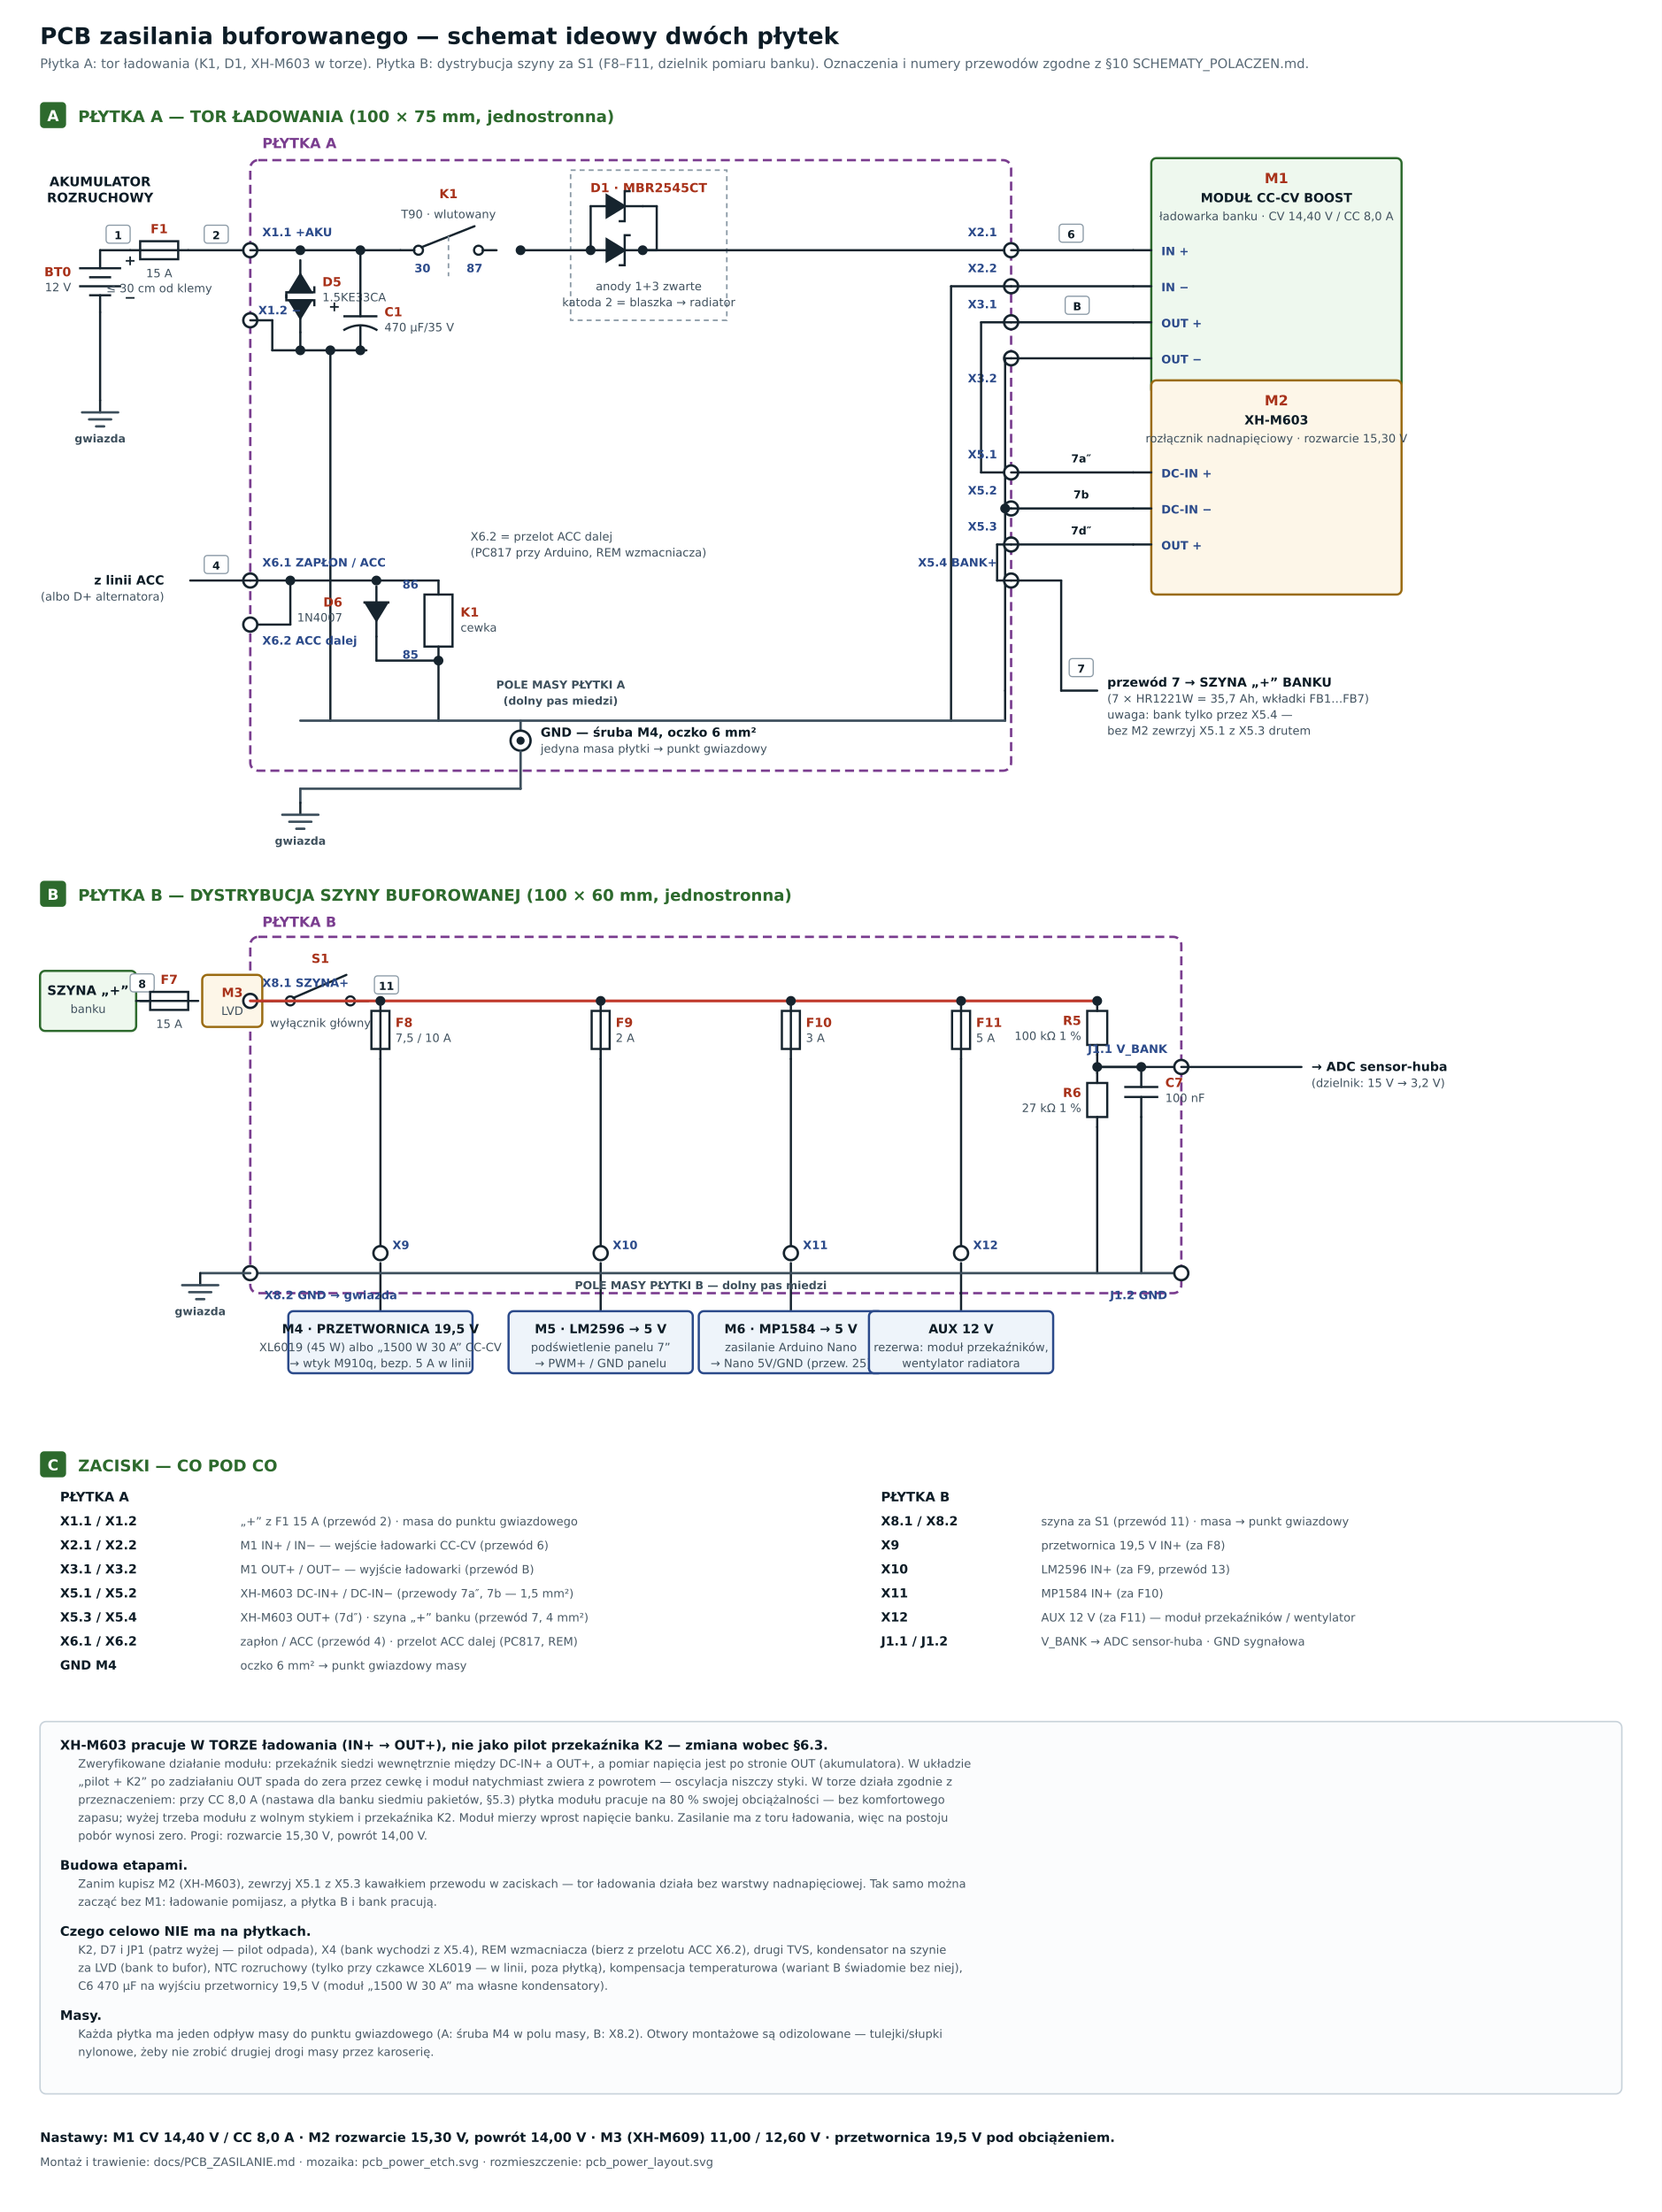
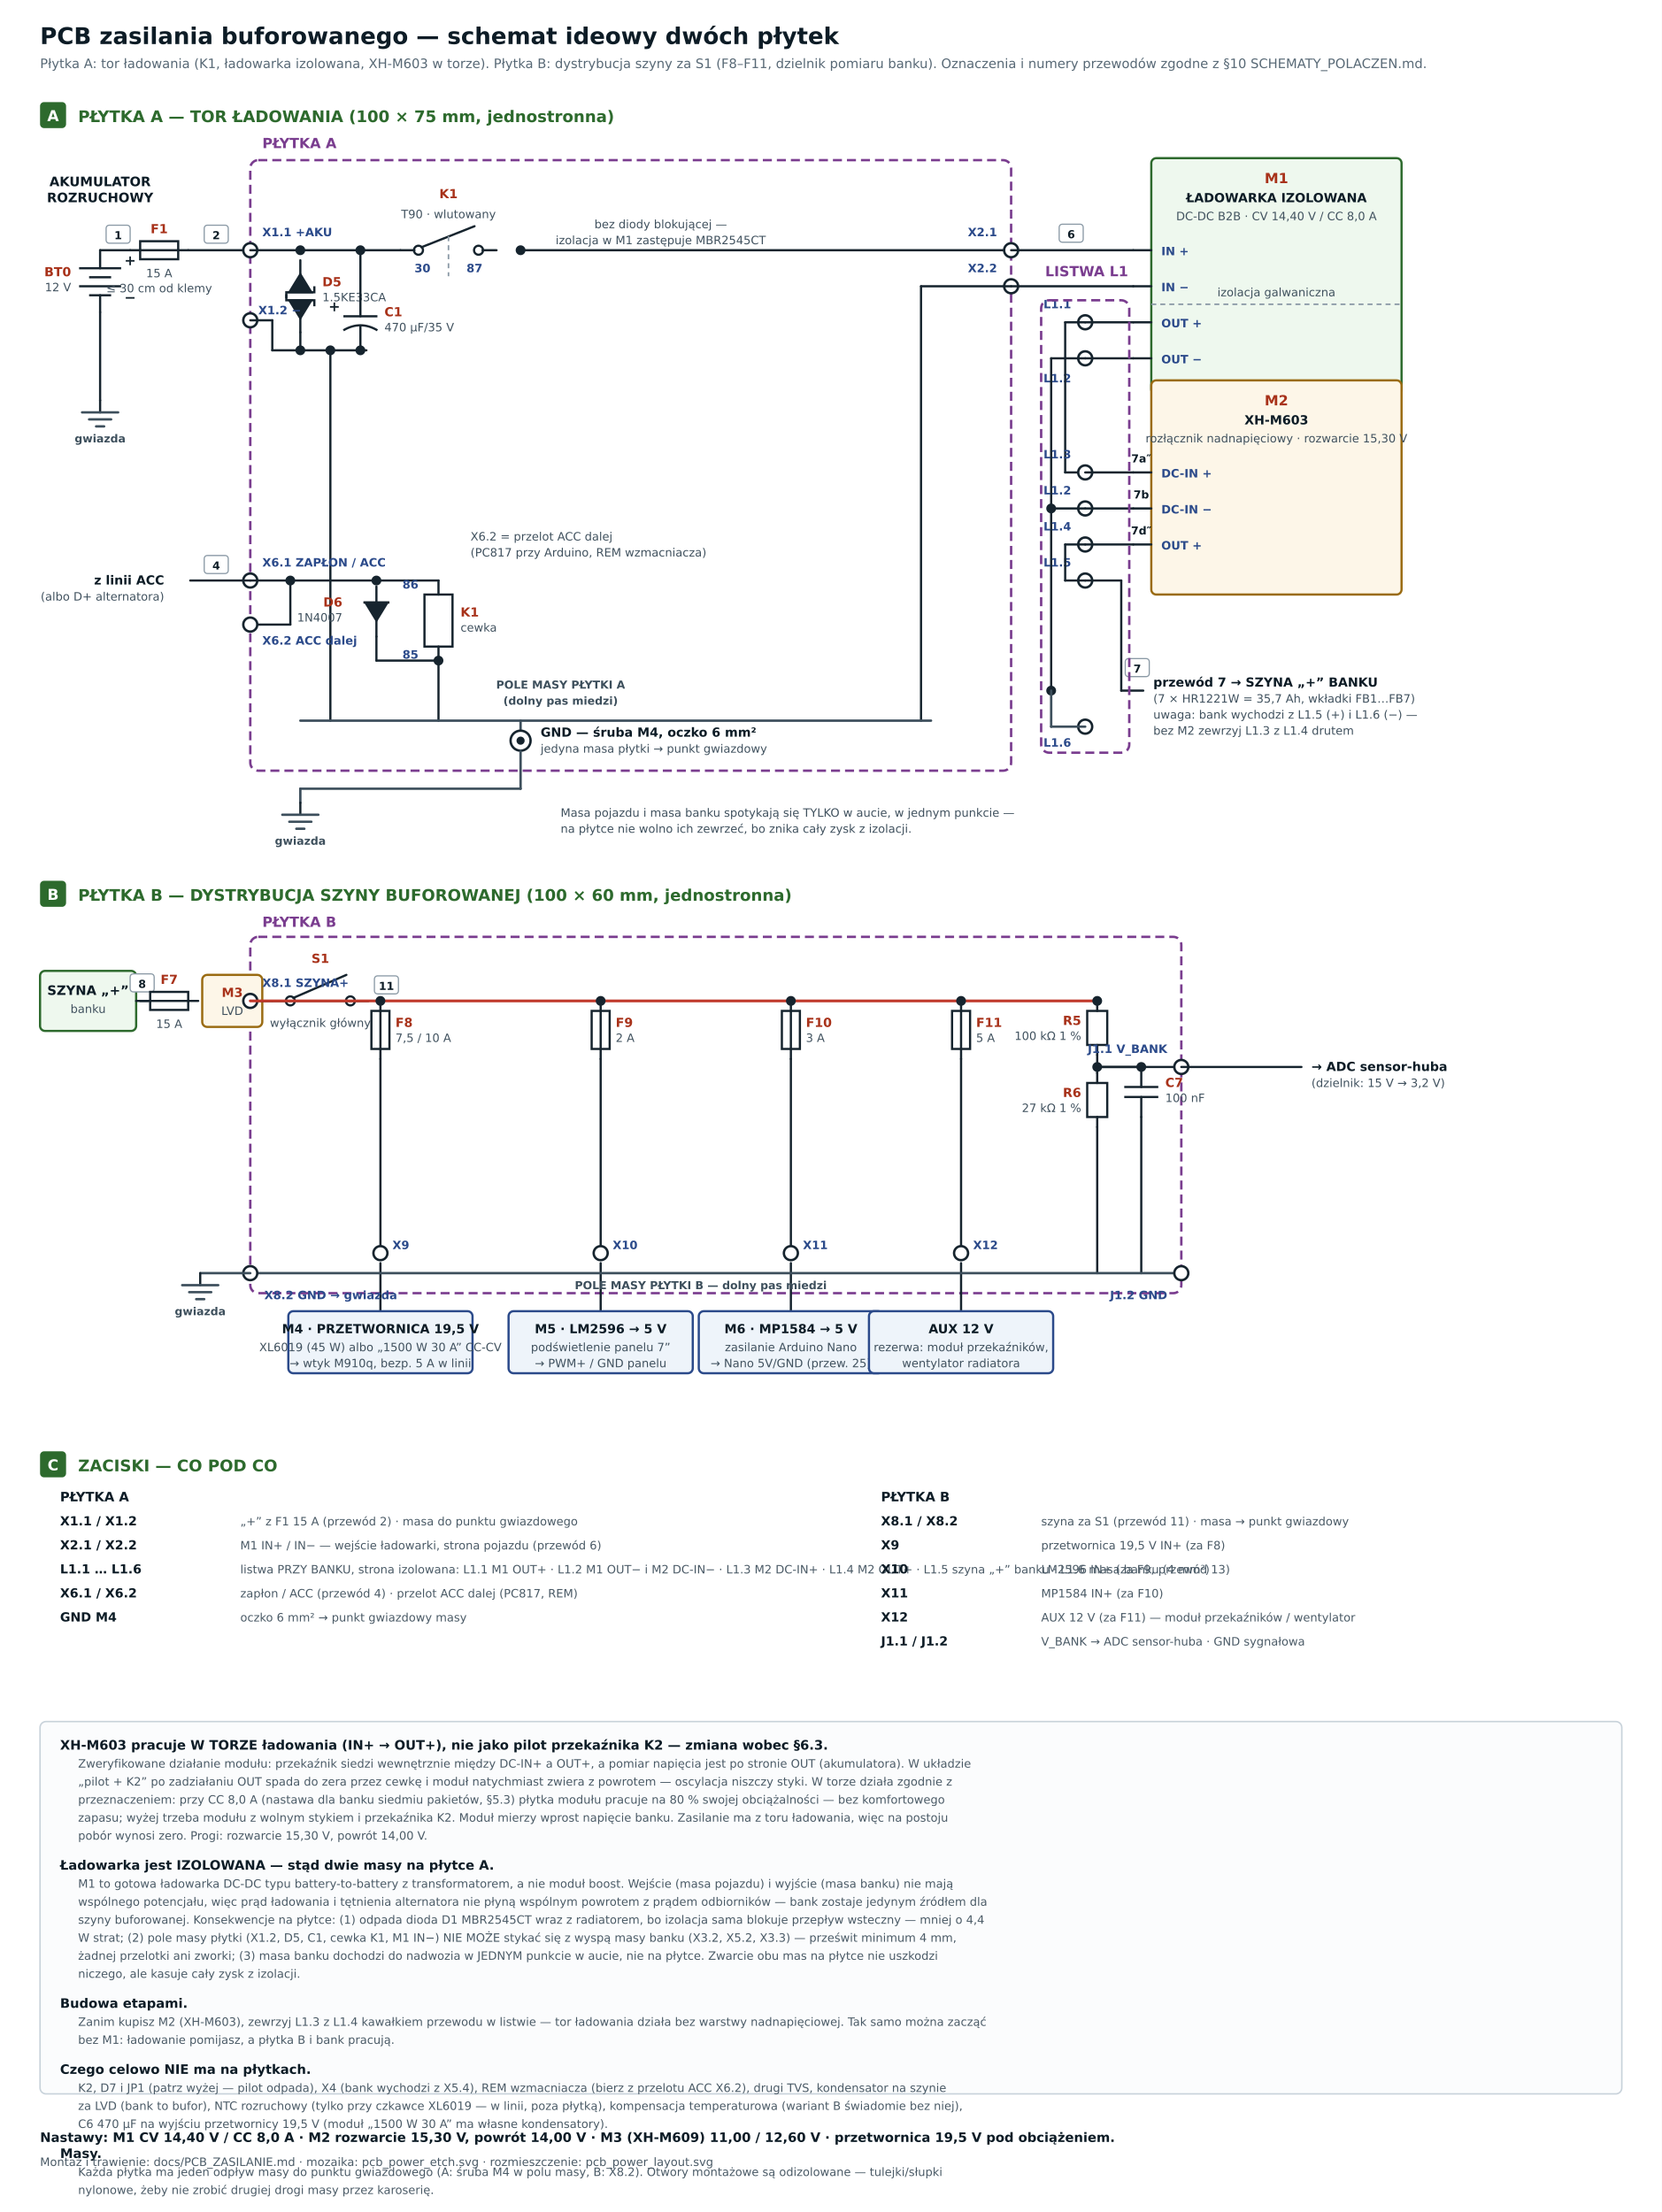
<svg xmlns="http://www.w3.org/2000/svg" width="1660" height="2210" viewBox="0 0 1660 2210" font-family="DejaVu Sans, Verdana, sans-serif">
  <style>
 .bg{fill:#ffffff}
 .w{stroke:#16242e;stroke-width:2.2;fill:none;stroke-linecap:round}
 .wp{stroke:#c0392b;stroke-width:2.8;fill:none;stroke-linecap:round}
 .wg{stroke:#3d4f5c;stroke-width:2.4;fill:none;stroke-linecap:round}
 .wo{stroke:#9a6b12;stroke-width:2.4;fill:none;stroke-linecap:round}
 .wd{stroke:#8b9aa6;stroke-width:1.6;fill:none;stroke-dasharray:5 4}
 .sym{stroke:#16242e;stroke-width:2.2;fill:none}
 .symf{stroke:#16242e;stroke-width:2.2;fill:#16242e}
 .blk{fill:#f5f8fa;stroke:#2b3a45;stroke-width:2.2;rx:5}
 .blkm{fill:#eef4fa;stroke:#2b4a8a;stroke-width:2.2;rx:5}
 .blkr{fill:#fdf6e8;stroke:#9a6b12;stroke-width:2.2;rx:5}
 .blkc{fill:#eef8ee;stroke:#2d6a2d;stroke-width:2.2;rx:5}
 .brd{fill:none;stroke:#7a3d8f;stroke-width:2.4;rx:8;stroke-dasharray:9 5}
 .term{fill:#ffffff;stroke:#16242e;stroke-width:2.4}
 .note{fill:#fbfcfd;stroke:#c8d2da;stroke-width:1.5;rx:6}
 .sectb{fill:#2d6a2d;rx:4}
 .ttl{font-size:23px;font-weight:bold;fill:#0d1c26}
 .sub{font-size:13px;fill:#576875}
 .sec{font-size:16px;font-weight:bold;fill:#2d6a2d}
 .sn{font-size:15px;font-weight:bold;fill:#ffffff;text-anchor:middle}
 .r{font-size:12.5px;font-weight:bold;fill:#a8321a}
 .rc{font-size:12.5px;font-weight:bold;fill:#a8321a;text-anchor:middle}
 .re{font-size:12.5px;font-weight:bold;fill:#a8321a;text-anchor:end}
 .v{font-size:11.5px;fill:#40515e}
 .vc{font-size:11.5px;fill:#40515e;text-anchor:middle}
 .ve{font-size:11.5px;fill:#40515e;text-anchor:end}
 .vb{font-size:14px;font-weight:bold;fill:#16242e;text-anchor:middle}
 .lbl{font-size:11.5px;fill:#33424e}
 .lbb{font-size:13px;font-weight:bold;fill:#0d1c26;text-anchor:middle}
 .pin{font-size:11.5px;font-weight:bold;fill:#2b4a8a}
 .pine{font-size:11.5px;font-weight:bold;fill:#2b4a8a;text-anchor:end}
 .pinc{font-size:11.5px;font-weight:bold;fill:#2b4a8a;text-anchor:middle}
 .mref{font-size:14px;font-weight:bold;fill:#a8321a;text-anchor:middle}
 .mname{font-size:12.5px;font-weight:bold;fill:#0d1c26;text-anchor:middle}
 .te{font-size:12.5px;font-weight:bold;fill:#0d1c26;text-anchor:end}
 .tb{font-size:12.5px;font-weight:bold;fill:#0d1c26}
 .gl{font-size:11px;font-weight:bold;fill:#3d4f5c;text-anchor:middle}
 .nh{font-size:13px;font-weight:bold;fill:#0d1c26}
 .nt{font-size:11.5px;fill:#4a5a66}
 .wn{font-size:11px;font-weight:bold;fill:#0d1c26;text-anchor:middle}
 .wnb{fill:#ffffff;stroke:#8b9aa6;stroke-width:1.2;rx:3}
 .brdl{font-size:14px;font-weight:bold;fill:#7a3d8f}
</style>
  <rect class="bg" x="0" y="0" width="1660" height="2210" />
  <text class="ttl" x="40" y="44">PCB zasilania buforowanego — schemat ideowy dwóch płytek</text>
-   <text class="sub" x="40" y="68">Płytka A: tor ładowania (K1, D1, XH-M603 w torze). Płytka B: dystrybucja szyny za S1 (F8–F11, dzielnik pomiaru banku). Oznaczenia i numery przewodów zgodne z §10 SCHEMATY_POLACZEN.md.</text>
+   <text class="sub" x="40" y="68">Płytka A: tor ładowania (K1, ładowarka izolowana, XH-M603 w torze). Płytka B: dystrybucja szyny za S1 (F8–F11, dzielnik pomiaru banku). Oznaczenia i numery przewodów zgodne z §10 SCHEMATY_POLACZEN.md.</text>
  <rect class="sectb" x="40" y="102" width="26" height="26" />
  <text class="sn" x="53" y="121">A</text>
  <text class="sec" x="78" y="122">PŁYTKA A — TOR ŁADOWANIA (100 × 75 mm, jednostronna)</text>
  <rect class="brd" x="250" y="160" width="760" height="610" />
  <text class="brdl" x="262" y="148">PŁYTKA A</text>
  <text class="lbb" x="100" y="186">AKUMULATOR</text>
  <text class="lbb" x="100" y="202">ROZRUCHOWY</text>
  <line class="w" x1="100" y1="250" x2="100" y2="268" />
  <line class="sym" x1="79" y1="268" x2="121" y2="268" />
  <line class="sym" x1="89" y1="277" x2="111" y2="277" />
  <line class="sym" x1="79" y1="286" x2="121" y2="286" />
  <line class="sym" x1="89" y1="295" x2="111" y2="295" />
  <line class="w" x1="100" y1="295" x2="100" y2="312" />
  <text class="vb" x="130" y="265">+</text>
  <text class="vb" x="130" y="302">−</text>
  <text class="re" x="71" y="276">BT0</text>
  <text class="ve" x="71" y="291">12 V</text>
  <line class="w" x1="100" y1="312" x2="100" y2="400" />
  <line class="w" x1="100" y1="400" x2="100" y2="412" />
  <line class="wg" x1="82" y1="412" x2="118" y2="412" />
  <line class="wg" x1="89" y1="419" x2="111" y2="419" />
  <line class="wg" x1="96" y1="426" x2="104" y2="426" />
  <text class="gl" x="100" y="442">gwiazda</text>
  <line class="w" x1="100" y1="250" x2="130" y2="250" />
  <rect class="wnb" x="106" y="225" width="24" height="18" />
  <text class="wn" x="118" y="239">1</text>
  <line class="w" x1="130" y1="250" x2="140" y2="250" />
  <rect class="sym" x="140" y="241" width="38" height="18" fill="#fff" />
  <line class="w" x1="140" y1="250" x2="178" y2="250" />
  <line class="w" x1="178" y1="250" x2="188" y2="250" />
  <text class="rc" x="159" y="233">F1</text>
  <text class="vc" x="159" y="277">15 A</text>
  <text class="vc" x="159" y="292">≤ 30 cm od klemy</text>
  <line class="w" x1="188" y1="250" x2="250" y2="250" />
  <rect class="wnb" x="204" y="225" width="24" height="18" />
  <text class="wn" x="216" y="239">2</text>
  <circle class="term" cx="250" cy="250" r="7" />
  <text class="te" x="234" y="255" />
  <text class="pin" x="262" y="236">X1.1 +AKU</text>
  <line class="w" x1="250" y1="250" x2="400" y2="250" />
  <circle class="symf" cx="300" cy="250" r="3.8" />
  <circle class="symf" cx="360" cy="250" r="3.8" />
  <line class="w" x1="300" y1="260" x2="300" y2="274" />
  <polygon class="symf" points="289,292 311,292 300,274" />
  <path class="sym" d="M 286 298 L 286 292 L 314 292 L 314 286" />
  <polygon class="symf" points="289,300 311,300 300,318" />
  <path class="sym" d="M 286 294 L 286 300 L 314 300 L 314 306" />
  <line class="w" x1="300" y1="318" x2="300" y2="332" />
  <text class="r" x="322" y="286">D5</text>
  <text class="v" x="322" y="301">1.5KE33CA</text>
  <line class="w" x1="300" y1="332" x2="300" y2="350" />
  <line class="w" x1="360" y1="296" x2="360" y2="316" />
  <line class="sym" x1="343" y1="316" x2="377" y2="316" />
  <path class="sym" d="M 343 330 Q 360 320 377 330" />
  <text class="vb" x="334" y="311">+</text>
  <line class="w" x1="360" y1="326" x2="360" y2="346" />
  <text class="r" x="384" y="316">C1</text>
  <text class="v" x="384" y="331">470 µF/35 V</text>
  <line class="w" x1="360" y1="250" x2="360" y2="296" />
  <line class="w" x1="360" y1="346" x2="360" y2="350" />
  <circle class="term" cx="250" cy="320" r="7" />
  <text class="te" x="234" y="325" />
  <text class="pin" x="258" y="314">X1.2 −</text>
  <line class="w" x1="250" y1="320" x2="272" y2="320" />
  <line class="w" x1="272" y1="320" x2="272" y2="350" />
  <line class="w" x1="272" y1="350" x2="366" y2="350" />
  <circle class="symf" cx="300" cy="350" r="3.8" />
  <circle class="symf" cx="360" cy="350" r="3.8" />
  <circle class="symf" cx="330" cy="350" r="3.8" />
  <line class="w" x1="330" y1="350" x2="330" y2="720" />
  <line class="w" x1="400" y1="250" x2="414" y2="250" />
  <circle class="sym" cx="418" cy="250" r="4.5" fill="#fff" />
  <line class="w" x1="421" y1="247" x2="474" y2="226" />
  <circle class="sym" cx="478" cy="250" r="4.5" fill="#fff" />
  <line class="w" x1="482" y1="250" x2="496" y2="250" />
  <line class="wd" x1="448" y1="236" x2="448" y2="276" />
  <text class="rc" x="448" y="198">K1</text>
  <text class="pin" x="414" y="272">30</text>
  <text class="pine" x="482" y="272">87</text>
  <text class="vc" x="448" y="218">T90 · wlutowany</text>
  <circle class="symf" cx="520" cy="250" r="3.8" />
-   <rect class="wd" x="570" y="170" width="156" height="150" fill="none" />
-   <text class="rc" x="648" y="192">D1 · MBR2545CT</text>
-   <line class="w" x1="520" y1="250" x2="590" y2="250" />
-   <line class="w" x1="590" y1="206" x2="590" y2="250" />
-   <circle class="symf" cx="590" cy="250" r="3.8" />
-   <line class="w" x1="590" y1="206" x2="606" y2="206" />
-   <polygon class="symf" points="606,195 606,217 624,206" />
-   <path class="sym" d="M 630 191 L 624 191 L 624 221 L 618 221" />
-   <line class="w" x1="624" y1="206" x2="642" y2="206" />
-   <line class="w" x1="590" y1="250" x2="606" y2="250" />
-   <polygon class="symf" points="606,239 606,261 624,250" />
-   <path class="sym" d="M 630 235 L 624 235 L 624 265 L 618 265" />
-   <line class="w" x1="624" y1="250" x2="642" y2="250" />
-   <line class="w" x1="642" y1="206" x2="656" y2="206" />
-   <line class="w" x1="656" y1="206" x2="656" y2="250" />
-   <line class="w" x1="656" y1="250" x2="642" y2="250" />
-   <circle class="symf" cx="642" cy="250" r="3.8" />
-   <text class="vc" x="648" y="290">anody 1+3 zwarte</text>
-   <text class="vc" x="648" y="306">katoda 2 = blaszka → radiator</text>
-   <line class="w" x1="642" y1="250" x2="1010" y2="250" />
+   <line class="w" x1="520" y1="250" x2="1010" y2="250" />
+   <text class="vc" x="660" y="228">bez diody blokującej —</text>
+   <text class="vc" x="660" y="244">izolacja w M1 zastępuje MBR2545CT</text>
  <circle class="term" cx="1010" cy="250" r="7" />
  <text class="te" x="994" y="255" />
  <text class="pine" x="996" y="236">X2.1</text>
  <rect class="wnb" x="1058" y="224" width="24" height="18" />
  <text class="wn" x="1070" y="238">6</text>
  <rect class="blkc" x="1150" y="158" width="250" height="236" />
  <text class="mref" x="1275.0" y="183">M1</text>
-   <text class="mname" x="1275.0" y="202">MODUŁ CC-CV BOOST</text>
-   <text class="vc" x="1275.0" y="220">ładowarka banku · CV 14,40 V / CC 8,0 A</text>
+   <text class="mname" x="1275.0" y="202">ŁADOWARKA IZOLOWANA</text>
+   <text class="vc" x="1275.0" y="220">DC-DC B2B · CV 14,40 V / CC 8,0 A</text>
  <line class="w" x1="1132" y1="250" x2="1150" y2="250" />
  <text class="pin" x="1160" y="255">IN +</text>
  <line class="w" x1="1132" y1="286" x2="1150" y2="286" />
  <text class="pin" x="1160" y="291">IN −</text>
  <line class="w" x1="1132" y1="322" x2="1150" y2="322" />
  <text class="pin" x="1160" y="327">OUT +</text>
  <line class="w" x1="1132" y1="358" x2="1150" y2="358" />
  <text class="pin" x="1160" y="363">OUT −</text>
+   <line class="wd" x1="1150" y1="304.0" x2="1400" y2="304.0" />
+   <text class="vc" x="1275" y="296.0">izolacja galwaniczna</text>
  <line class="w" x1="1010" y1="250" x2="1132" y2="250" />
  <circle class="term" cx="1010" cy="286" r="7" />
  <text class="te" x="994" y="291" />
  <text class="pine" x="996" y="272">X2.2</text>
  <line class="w" x1="1132" y1="286" x2="1010" y2="286" />
-   <line class="w" x1="1010" y1="286" x2="950" y2="286" />
-   <line class="w" x1="950" y1="286" x2="950" y2="720" />
-   <circle class="term" cx="1010" cy="322" r="7" />
-   <text class="te" x="994" y="327" />
-   <text class="pine" x="996" y="308">X3.1</text>
-   <line class="w" x1="1132" y1="322" x2="1010" y2="322" />
-   <rect class="wnb" x="1064" y="296" width="24" height="18" />
-   <text class="wn" x="1076" y="310">B</text>
-   <circle class="term" cx="1010" cy="358" r="7" />
-   <text class="te" x="994" y="363" />
-   <text class="pine" x="996" y="382">X3.2</text>
-   <line class="w" x1="1132" y1="358" x2="1010" y2="358" />
-   <line class="w" x1="1010" y1="358" x2="1004" y2="358" />
-   <line class="w" x1="1004" y1="358" x2="1004" y2="690" />
-   <line class="w" x1="1004" y1="690" x2="1004" y2="720" />
-   <line class="w" x1="1010" y1="322" x2="980" y2="322" />
-   <line class="w" x1="980" y1="322" x2="980" y2="472" />
-   <line class="w" x1="980" y1="472" x2="1010" y2="472" />
+   <line class="w" x1="1010" y1="286" x2="920" y2="286" />
+   <line class="w" x1="920" y1="286" x2="920" y2="720" />
+   <circle class="term" cx="1084" cy="322" r="7" />
+   <text class="te" x="1068" y="327" />
+   <text class="pine" x="1070" y="308">L1.1</text>
+   <line class="w" x1="1132" y1="322" x2="1084" y2="322" />
+   <circle class="term" cx="1084" cy="358" r="7" />
+   <text class="te" x="1068" y="363" />
+   <text class="pine" x="1070" y="382">L1.2</text>
+   <line class="w" x1="1132" y1="358" x2="1084" y2="358" />
+   <line class="w" x1="1084" y1="358" x2="1050" y2="358" />
+   <line class="w" x1="1050" y1="358" x2="1050" y2="690" />
+   <line class="w" x1="1084" y1="322" x2="1064" y2="322" />
+   <line class="w" x1="1064" y1="322" x2="1064" y2="472" />
+   <line class="w" x1="1064" y1="472" x2="1084" y2="472" />
  <circle class="term" cx="250" cy="580" r="7" />
  <text class="te" x="234" y="585" />
  <text class="pin" x="262" y="566">X6.1 ZAPŁON / ACC</text>
  <rect class="wnb" x="204" y="555" width="24" height="18" />
  <text class="wn" x="216" y="569">4</text>
  <line class="w" x1="190" y1="580" x2="250" y2="580" />
  <text class="te" x="164" y="584">z linii ACC</text>
  <text class="ve" x="164" y="600">(albo D+ alternatora)</text>
  <line class="w" x1="250" y1="580" x2="438" y2="580" />
  <circle class="symf" cx="376" cy="580" r="3.8" />
  <line class="w" x1="376" y1="586" x2="376" y2="602" />
  <polygon class="symf" points="365,602 387,602 376,620" />
  <line class="sym" x1="363" y1="602" x2="389" y2="602" />
  <line class="w" x1="376" y1="602" x2="376" y2="636" />
  <text class="re" x="342" y="606">D6</text>
  <text class="ve" x="342" y="621">1N4007</text>
  <line class="w" x1="438" y1="580" x2="438" y2="594" />
  <rect class="sym" x="424" y="594" width="28" height="52" fill="#fff" />
  <line class="w" x1="438" y1="646" x2="438" y2="660" />
  <text class="r" x="460" y="616">K1</text>
  <text class="v" x="460" y="631">cewka</text>
  <text class="pine" x="418" y="588">86</text>
  <text class="pine" x="418" y="658">85</text>
  <line class="w" x1="376" y1="636" x2="376" y2="660" />
  <line class="w" x1="376" y1="660" x2="438" y2="660" />
  <circle class="symf" cx="438" cy="660" r="3.8" />
  <line class="w" x1="438" y1="660" x2="438" y2="720" />
  <circle class="symf" cx="290" cy="580" r="3.8" />
  <line class="w" x1="290" y1="580" x2="290" y2="624" />
  <line class="w" x1="290" y1="624" x2="250" y2="624" />
  <circle class="term" cx="250" cy="624" r="7" />
  <text class="te" x="234" y="629" />
  <text class="pin" x="262" y="644">X6.2 ACC dalej</text>
  <text class="v" x="470" y="540">X6.2 = przelot ACC dalej</text>
  <text class="v" x="470" y="556">(PC817 przy Arduino, REM wzmacniacza)</text>
  <rect class="blkr" x="1150" y="380" width="250" height="214" />
  <text class="mref" x="1275.0" y="405">M2</text>
  <text class="mname" x="1275.0" y="424">XH-M603</text>
  <text class="vc" x="1275.0" y="442">rozłącznik nadnapięciowy · rozwarcie 15,30 V</text>
  <line class="w" x1="1132" y1="472" x2="1150" y2="472" />
  <text class="pin" x="1160" y="477">DC-IN +</text>
  <line class="w" x1="1132" y1="508" x2="1150" y2="508" />
  <text class="pin" x="1160" y="513">DC-IN −</text>
  <line class="w" x1="1132" y1="544" x2="1150" y2="544" />
  <text class="pin" x="1160" y="549">OUT +</text>
-   <circle class="term" cx="1010" cy="472" r="7" />
-   <text class="te" x="994" y="477" />
-   <text class="pine" x="996" y="458">X5.1</text>
-   <line class="w" x1="1010" y1="472" x2="1132" y2="472" />
-   <text class="wn" x="1080" y="462">7a″</text>
-   <circle class="term" cx="1010" cy="508" r="7" />
-   <text class="te" x="994" y="513" />
-   <text class="pine" x="996" y="494">X5.2</text>
-   <line class="w" x1="1010" y1="508" x2="1132" y2="508" />
-   <text class="wn" x="1080" y="498">7b</text>
-   <line class="w" x1="1010" y1="508" x2="1004" y2="508" />
-   <circle class="symf" cx="1004" cy="508" r="3.8" />
-   <circle class="term" cx="1010" cy="544" r="7" />
-   <text class="te" x="994" y="549" />
-   <text class="pine" x="996" y="530">X5.3</text>
-   <line class="w" x1="1132" y1="544" x2="1010" y2="544" />
-   <text class="wn" x="1080" y="534">7d″</text>
-   <circle class="term" cx="1010" cy="580" r="7" />
-   <text class="te" x="994" y="585" />
-   <text class="pine" x="996" y="566">X5.4 BANK+</text>
-   <line class="w" x1="1010" y1="544" x2="996" y2="544" />
-   <line class="w" x1="996" y1="544" x2="996" y2="580" />
-   <line class="w" x1="996" y1="580" x2="1010" y2="580" />
-   <line class="w" x1="1010" y1="580" x2="1060" y2="580" />
-   <line class="w" x1="1060" y1="580" x2="1060" y2="690" />
-   <line class="w" x1="1060" y1="690" x2="1096" y2="690" />
-   <rect class="wnb" x="1068" y="658" width="24" height="18" />
-   <text class="wn" x="1080" y="672">7</text>
-   <text class="tb" x="1106" y="686">przewód 7 → SZYNA „+” BANKU</text>
-   <text class="v" x="1106" y="702">(7 × HR1221W = 35,7 Ah, wkładki FB1…FB7)</text>
-   <text class="v" x="1106" y="718">uwaga: bank tylko przez X5.4 —</text>
-   <text class="v" x="1106" y="734">bez M2 zewrzyj X5.1 z X5.3 drutem</text>
-   <line class="wg" x1="300" y1="720" x2="1004" y2="720" />
+   <circle class="term" cx="1084" cy="472" r="7" />
+   <text class="te" x="1068" y="477" />
+   <text class="pine" x="1070" y="458">L1.3</text>
+   <line class="w" x1="1084" y1="472" x2="1132" y2="472" />
+   <text class="wn" x="1140" y="462">7a″</text>
+   <circle class="term" cx="1084" cy="508" r="7" />
+   <text class="te" x="1068" y="513" />
+   <text class="pine" x="1070" y="494">L1.2</text>
+   <line class="w" x1="1084" y1="508" x2="1132" y2="508" />
+   <text class="wn" x="1140" y="498">7b</text>
+   <line class="w" x1="1050" y1="508" x2="1084" y2="508" />
+   <circle class="symf" cx="1050" cy="508" r="3.8" />
+   <circle class="term" cx="1084" cy="544" r="7" />
+   <text class="te" x="1068" y="549" />
+   <text class="pine" x="1070" y="530">L1.4</text>
+   <line class="w" x1="1132" y1="544" x2="1084" y2="544" />
+   <text class="wn" x="1140" y="534">7d″</text>
+   <circle class="term" cx="1084" cy="580" r="7" />
+   <text class="te" x="1068" y="585" />
+   <text class="pine" x="1070" y="566">L1.5</text>
+   <line class="w" x1="1084" y1="544" x2="1064" y2="544" />
+   <line class="w" x1="1064" y1="544" x2="1064" y2="580" />
+   <line class="w" x1="1064" y1="580" x2="1084" y2="580" />
+   <line class="w" x1="1084" y1="580" x2="1120" y2="580" />
+   <line class="w" x1="1120" y1="580" x2="1120" y2="690" />
+   <line class="w" x1="1120" y1="690" x2="1142" y2="690" />
+   <rect class="wnb" x="1124" y="658" width="24" height="18" />
+   <text class="wn" x="1136" y="672">7</text>
+   <text class="tb" x="1152" y="686">przewód 7 → SZYNA „+” BANKU</text>
+   <text class="v" x="1152" y="702">(7 × HR1221W = 35,7 Ah, wkładki FB1…FB7)</text>
+   <text class="v" x="1152" y="718">uwaga: bank wychodzi z L1.5 (+) i L1.6 (−) —</text>
+   <text class="v" x="1152" y="734">bez M2 zewrzyj L1.3 z L1.4 drutem</text>
+   <line class="wg" x1="300" y1="720" x2="930" y2="720" />
  <text class="gl" x="560" y="688">POLE MASY PŁYTKI A</text>
  <text class="gl" x="560" y="704">(dolny pas miedzi)</text>
  <line class="wg" x1="520" y1="720" x2="520" y2="730" />
  <circle class="term" cx="520" cy="740" r="10" />
  <circle class="symf" cx="520" cy="740" r="3" />
  <text class="tb" x="540" y="736">GND — śruba M4, oczko 6 mm²</text>
  <text class="v" x="540" y="752">jedyna masa płytki → punkt gwiazdowy</text>
  <line class="wg" x1="520" y1="750" x2="520" y2="788" />
  <line class="wg" x1="520" y1="788" x2="300" y2="788" />
  <line class="wg" x1="300" y1="788" x2="300" y2="802" />
  <line class="w" x1="300" y1="802" x2="300" y2="814" />
  <line class="wg" x1="282" y1="814" x2="318" y2="814" />
  <line class="wg" x1="289" y1="821" x2="311" y2="821" />
  <line class="wg" x1="296" y1="828" x2="304" y2="828" />
  <text class="gl" x="300" y="844">gwiazda</text>
+   <circle class="symf" cx="1050" cy="690" r="3.8" />
+   <circle class="term" cx="1084" cy="726" r="7" />
+   <text class="te" x="1068" y="731" />
+   <text class="pine" x="1070" y="746">L1.6</text>
+   <line class="wg" x1="1050" y1="690" x2="1050" y2="726" />
+   <line class="wg" x1="1050" y1="726" x2="1084" y2="726" />
+   <rect class="brd" x="1040" y="300" width="88" height="452" fill="none" />
+   <text class="brdl" x="1044" y="276">LISTWA L1</text>
+   <text class="v" x="560" y="816">Masa pojazdu i masa banku spotykają się TYLKO w aucie, w jednym punkcie —</text>
+   <text class="v" x="560" y="832">na płytce nie wolno ich zewrzeć, bo znika cały zysk z izolacji.</text>
  <rect class="sectb" x="40" y="880" width="26" height="26" />
  <text class="sn" x="53" y="899">B</text>
  <text class="sec" x="78" y="900">PŁYTKA B — DYSTRYBUCJA SZYNY BUFOROWANEJ (100 × 60 mm, jednostronna)</text>
  <rect class="brd" x="250" y="936" width="930" height="356" />
  <text class="brdl" x="262" y="926">PŁYTKA B</text>
  <rect class="blkc" x="40" y="970" width="96" height="60" />
  <text class="lbb" x="88" y="994">SZYNA „+”</text>
  <text class="vc" x="88" y="1012">banku</text>
  <line class="w" x1="136" y1="1000" x2="148" y2="1000" />
  <rect class="wnb" x="130" y="973" width="24" height="18" />
  <text class="wn" x="142" y="987">8</text>
  <line class="w" x1="140" y1="1000" x2="150" y2="1000" />
  <rect class="sym" x="150" y="991" width="38" height="18" fill="#fff" />
  <line class="w" x1="150" y1="1000" x2="188" y2="1000" />
  <line class="w" x1="188" y1="1000" x2="198" y2="1000" />
  <text class="rc" x="169" y="983">F7</text>
  <text class="vc" x="169" y="1027">15 A</text>
  <rect class="blkr" x="202" y="974" width="60" height="52" />
  <text class="rc" x="232" y="996">M3</text>
  <text class="vc" x="232" y="1014">LVD</text>
  <line class="w" x1="262" y1="1000" x2="272" y2="1000" />
  <line class="w" x1="272" y1="1000" x2="286" y2="1000" />
  <circle class="sym" cx="290" cy="1000" r="4.5" fill="#fff" />
  <line class="w" x1="293" y1="997" x2="346" y2="974" />
  <circle class="sym" cx="350" cy="1000" r="4.5" fill="#fff" />
  <line class="w" x1="354" y1="1000" x2="368" y2="1000" />
  <text class="rc" x="320" y="962">S1</text>
  <text class="vc" x="320" y="1026">wyłącznik główny</text>
  <line class="w" x1="368" y1="1000" x2="250" y2="1000" />
  <rect class="wnb" x="374" y="975" width="24" height="18" />
  <text class="wn" x="386" y="989">11</text>
  <circle class="term" cx="250" cy="1000" r="7" />
  <text class="te" x="234" y="1005" />
  <text class="pin" x="262" y="986">X8.1 SZYNA+</text>
  <line class="wp" x1="250" y1="1000" x2="1096" y2="1000" />
  <circle class="symf" cx="380" cy="1000" r="3.8" />
  <line class="w" x1="380" y1="1000" x2="380" y2="1010" />
  <rect class="sym" x="371" y="1010" width="18" height="38" fill="#fff" />
  <line class="w" x1="380" y1="1010" x2="380" y2="1048" />
  <line class="w" x1="380" y1="1048" x2="380" y2="1058" />
  <text class="r" x="395" y="1026">F8</text>
  <text class="v" x="395" y="1041">7,5 / 10 A</text>
  <line class="w" x1="380" y1="1058" x2="380" y2="1252" />
  <circle class="term" cx="380" cy="1252" r="7" />
  <text class="te" x="364" y="1257" />
  <text class="pin" x="392" y="1248">X9</text>
  <line class="w" x1="380" y1="1262" x2="380" y2="1310" />
  <rect class="blkm" x="288" y="1310" width="184" height="62" />
  <text class="mname" x="380" y="1332">M4 · PRZETWORNICA 19,5 V</text>
  <text class="vc" x="380" y="1350">XL6019 (45 W) albo „1500 W 30 A” CC-CV</text>
  <text class="vc" x="380" y="1366">→ wtyk M910q, bezp. 5 A w linii</text>
  <circle class="symf" cx="600" cy="1000" r="3.8" />
  <line class="w" x1="600" y1="1000" x2="600" y2="1010" />
  <rect class="sym" x="591" y="1010" width="18" height="38" fill="#fff" />
  <line class="w" x1="600" y1="1010" x2="600" y2="1048" />
  <line class="w" x1="600" y1="1048" x2="600" y2="1058" />
  <text class="r" x="615" y="1026">F9</text>
  <text class="v" x="615" y="1041">2 A</text>
  <line class="w" x1="600" y1="1058" x2="600" y2="1252" />
  <circle class="term" cx="600" cy="1252" r="7" />
  <text class="te" x="584" y="1257" />
  <text class="pin" x="612" y="1248">X10</text>
  <line class="w" x1="600" y1="1262" x2="600" y2="1310" />
  <rect class="blkm" x="508" y="1310" width="184" height="62" />
  <text class="mname" x="600" y="1332">M5 · LM2596 → 5 V</text>
  <text class="vc" x="600" y="1350">podświetlenie panelu 7”</text>
  <text class="vc" x="600" y="1366">→ PWM+ / GND panelu</text>
  <circle class="symf" cx="790" cy="1000" r="3.8" />
  <line class="w" x1="790" y1="1000" x2="790" y2="1010" />
  <rect class="sym" x="781" y="1010" width="18" height="38" fill="#fff" />
  <line class="w" x1="790" y1="1010" x2="790" y2="1048" />
  <line class="w" x1="790" y1="1048" x2="790" y2="1058" />
  <text class="r" x="805" y="1026">F10</text>
  <text class="v" x="805" y="1041">3 A</text>
  <line class="w" x1="790" y1="1058" x2="790" y2="1252" />
  <circle class="term" cx="790" cy="1252" r="7" />
  <text class="te" x="774" y="1257" />
  <text class="pin" x="802" y="1248">X11</text>
  <line class="w" x1="790" y1="1262" x2="790" y2="1310" />
  <rect class="blkm" x="698" y="1310" width="184" height="62" />
  <text class="mname" x="790" y="1332">M6 · MP1584 → 5 V</text>
  <text class="vc" x="790" y="1350">zasilanie Arduino Nano</text>
  <text class="vc" x="790" y="1366">→ Nano 5V/GND (przew. 25)</text>
  <circle class="symf" cx="960" cy="1000" r="3.8" />
  <line class="w" x1="960" y1="1000" x2="960" y2="1010" />
  <rect class="sym" x="951" y="1010" width="18" height="38" fill="#fff" />
  <line class="w" x1="960" y1="1010" x2="960" y2="1048" />
  <line class="w" x1="960" y1="1048" x2="960" y2="1058" />
  <text class="r" x="975" y="1026">F11</text>
  <text class="v" x="975" y="1041">5 A</text>
  <line class="w" x1="960" y1="1058" x2="960" y2="1252" />
  <circle class="term" cx="960" cy="1252" r="7" />
  <text class="te" x="944" y="1257" />
  <text class="pin" x="972" y="1248">X12</text>
  <line class="w" x1="960" y1="1262" x2="960" y2="1310" />
  <rect class="blkm" x="868" y="1310" width="184" height="62" />
  <text class="mname" x="960" y="1332">AUX 12 V</text>
  <text class="vc" x="960" y="1350">rezerwa: moduł przekaźników,</text>
  <text class="vc" x="960" y="1366">wentylator radiatora</text>
  <circle class="symf" cx="1096" cy="1000" r="3.8" />
  <line class="w" x1="1096" y1="1000" x2="1096" y2="1010" />
  <rect class="sym" x="1086" y="1010" width="20" height="34" fill="#fff" />
  <line class="w" x1="1096" y1="1044" x2="1096" y2="1054" />
  <text class="re" x="1080" y="1024">R5</text>
  <text class="ve" x="1080" y="1039">100 kΩ 1 %</text>
  <circle class="symf" cx="1096" cy="1066" r="3.8" />
  <line class="w" x1="1096" y1="1054" x2="1096" y2="1066" />
  <line class="w" x1="1096" y1="1072" x2="1096" y2="1082" />
  <rect class="sym" x="1086" y="1082" width="20" height="34" fill="#fff" />
  <line class="w" x1="1096" y1="1116" x2="1096" y2="1126" />
  <text class="re" x="1080" y="1096">R6</text>
  <text class="ve" x="1080" y="1111">27 kΩ 1 %</text>
  <line class="w" x1="1096" y1="1066" x2="1096" y2="1072" />
  <line class="w" x1="1096" y1="1126" x2="1096" y2="1272" />
  <line class="w" x1="1096" y1="1066" x2="1180" y2="1066" />
  <circle class="term" cx="1180" cy="1066" r="7" />
  <text class="te" x="1164" y="1071" />
  <text class="pine" x="1166" y="1052">J1.1 V_BANK</text>
  <line class="w" x1="1180" y1="1066" x2="1300" y2="1066" />
  <text class="tb" x="1310" y="1070">→ ADC sensor-huba</text>
  <text class="v" x="1310" y="1086">(dzielnik: 15 V → 3,2 V)</text>
  <line class="w" x1="1140" y1="1066" x2="1140" y2="1086" />
  <line class="sym" x1="1123" y1="1086" x2="1157" y2="1086" />
  <line class="sym" x1="1123" y1="1096" x2="1157" y2="1096" />
  <line class="w" x1="1140" y1="1096" x2="1140" y2="1116" />
  <text class="r" x="1164" y="1086">C7</text>
  <text class="v" x="1164" y="1101">100 nF</text>
  <line class="w" x1="1096" y1="1066" x2="1140" y2="1066" />
  <circle class="symf" cx="1140" cy="1066" r="3.8" />
  <line class="w" x1="1140" y1="1116" x2="1140" y2="1272" />
  <line class="wg" x1="250" y1="1272" x2="1180" y2="1272" />
  <text class="gl" x="700" y="1288">POLE MASY PŁYTKI B — dolny pas miedzi</text>
  <circle class="term" cx="250" cy="1272" r="7" />
  <text class="te" x="234" y="1277" />
  <text class="pin" x="264" y="1298">X8.2 GND → gwiazda</text>
  <line class="wg" x1="250" y1="1272" x2="200" y2="1272" />
  <line class="w" x1="200" y1="1272" x2="200" y2="1284" />
  <line class="wg" x1="182" y1="1284" x2="218" y2="1284" />
  <line class="wg" x1="189" y1="1291" x2="211" y2="1291" />
  <line class="wg" x1="196" y1="1298" x2="204" y2="1298" />
  <text class="gl" x="200" y="1314">gwiazda</text>
  <circle class="term" cx="1180" cy="1272" r="7" />
  <text class="te" x="1164" y="1277" />
  <text class="pine" x="1166" y="1298">J1.2 GND</text>
  <rect class="sectb" x="40" y="1450" width="26" height="26" />
  <text class="sn" x="53" y="1469">C</text>
  <text class="sec" x="78" y="1470">ZACISKI — CO POD CO</text>
  <text class="nh" x="60" y="1500">PŁYTKA A</text>
  <text class="nt" x="240" y="1500" />
  <text class="tb" x="60" y="1524">X1.1 / X1.2</text>
  <text class="nt" x="240" y="1524">„+” z F1 15 A (przewód 2) · masa do punktu gwiazdowego</text>
  <text class="tb" x="60" y="1548">X2.1 / X2.2</text>
-   <text class="nt" x="240" y="1548">M1 IN+ / IN− — wejście ładowarki CC-CV (przewód 6)</text>
-   <text class="tb" x="60" y="1572">X3.1 / X3.2</text>
-   <text class="nt" x="240" y="1572">M1 OUT+ / OUT− — wyjście ładowarki (przewód B)</text>
-   <text class="tb" x="60" y="1596">X5.1 / X5.2</text>
-   <text class="nt" x="240" y="1596">XH-M603 DC-IN+ / DC-IN− (przewody 7a″, 7b — 1,5 mm²)</text>
-   <text class="tb" x="60" y="1620">X5.3 / X5.4</text>
-   <text class="nt" x="240" y="1620">XH-M603 OUT+ (7d″) · szyna „+” banku (przewód 7, 4 mm²)</text>
-   <text class="tb" x="60" y="1644">X6.1 / X6.2</text>
-   <text class="nt" x="240" y="1644">zapłon / ACC (przewód 4) · przelot ACC dalej (PC817, REM)</text>
-   <text class="tb" x="60" y="1668">GND M4</text>
-   <text class="nt" x="240" y="1668">oczko 6 mm² → punkt gwiazdowy masy</text>
+   <text class="nt" x="240" y="1548">M1 IN+ / IN− — wejście ładowarki, strona pojazdu (przewód 6)</text>
+   <text class="tb" x="60" y="1572">L1.1 … L1.6</text>
+   <text class="nt" x="240" y="1572">listwa PRZY BANKU, strona izolowana: L1.1 M1 OUT+ · L1.2 M1 OUT− i M2 DC-IN− · L1.3 M2 DC-IN+ · L1.4 M2 OUT+ · L1.5 szyna „+” banku · L1.6 masa banku (4 mm²)</text>
+   <text class="tb" x="60" y="1596">X6.1 / X6.2</text>
+   <text class="nt" x="240" y="1596">zapłon / ACC (przewód 4) · przelot ACC dalej (PC817, REM)</text>
+   <text class="tb" x="60" y="1620">GND M4</text>
+   <text class="nt" x="240" y="1620">oczko 6 mm² → punkt gwiazdowy masy</text>
  <text class="nh" x="880" y="1500">PŁYTKA B</text>
  <text class="nt" x="1040" y="1500" />
  <text class="tb" x="880" y="1524">X8.1 / X8.2</text>
  <text class="nt" x="1040" y="1524">szyna za S1 (przewód 11) · masa → punkt gwiazdowy</text>
  <text class="tb" x="880" y="1548">X9</text>
  <text class="nt" x="1040" y="1548">przetwornica 19,5 V IN+ (za F8)</text>
  <text class="tb" x="880" y="1572">X10</text>
  <text class="nt" x="1040" y="1572">LM2596 IN+ (za F9, przewód 13)</text>
  <text class="tb" x="880" y="1596">X11</text>
  <text class="nt" x="1040" y="1596">MP1584 IN+ (za F10)</text>
  <text class="tb" x="880" y="1620">X12</text>
  <text class="nt" x="1040" y="1620">AUX 12 V (za F11) — moduł przekaźników / wentylator</text>
  <text class="tb" x="880" y="1644">J1.1 / J1.2</text>
  <text class="nt" x="1040" y="1644">V_BANK → ADC sensor-huba · GND sygnałowa</text>
  <rect class="note" x="40" y="1720" width="1580" height="372" />
  <text class="nh" x="60" y="1748">XH-M603 pracuje W TORZE ładowania (IN+ → OUT+), nie jako pilot przekaźnika K2 — zmiana wobec §6.3.</text>
  <text class="nt" x="78" y="1766">Zweryfikowane działanie modułu: przekaźnik siedzi wewnętrznie między DC-IN+ a OUT+, a pomiar napięcia jest po stronie OUT (akumulatora). W układzie</text>
  <text class="nt" x="78" y="1784">„pilot + K2” po zadziałaniu OUT spada do zera przez cewkę i moduł natychmiast zwiera z powrotem — oscylacja niszczy styki. W torze działa zgodnie z</text>
  <text class="nt" x="78" y="1802">przeznaczeniem: przy CC 8,0 A (nastawa dla banku siedmiu pakietów, §5.3) płytka modułu pracuje na 80 % swojej obciążalności — bez komfortowego</text>
  <text class="nt" x="78" y="1820">zapasu; wyżej trzeba modułu z wolnym stykiem i przekaźnika K2. Moduł mierzy wprost napięcie banku. Zasilanie ma z toru ładowania, więc na postoju</text>
  <text class="nt" x="78" y="1838">pobór wynosi zero. Progi: rozwarcie 15,30 V, powrót 14,00 V.</text>
-   <text class="nh" x="60" y="1868">Budowa etapami.</text>
-   <text class="nt" x="78" y="1886">Zanim kupisz M2 (XH-M603), zewrzyj X5.1 z X5.3 kawałkiem przewodu w zaciskach — tor ładowania działa bez warstwy nadnapięciowej. Tak samo można</text>
-   <text class="nt" x="78" y="1904">zacząć bez M1: ładowanie pomijasz, a płytka B i bank pracują.</text>
-   <text class="nh" x="60" y="1934">Czego celowo NIE ma na płytkach.</text>
-   <text class="nt" x="78" y="1952">K2, D7 i JP1 (patrz wyżej — pilot odpada), X4 (bank wychodzi z X5.4), REM wzmacniacza (bierz z przelotu ACC X6.2), drugi TVS, kondensator na szynie</text>
-   <text class="nt" x="78" y="1970">za LVD (bank to bufor), NTC rozruchowy (tylko przy czkawce XL6019 — w linii, poza płytką), kompensacja temperaturowa (wariant B świadomie bez niej),</text>
-   <text class="nt" x="78" y="1988">C6 470 µF na wyjściu przetwornicy 19,5 V (moduł „1500 W 30 A” ma własne kondensatory).</text>
-   <text class="nh" x="60" y="2018">Masy.</text>
-   <text class="nt" x="78" y="2036">Każda płytka ma jeden odpływ masy do punktu gwiazdowego (A: śruba M4 w polu masy, B: X8.2). Otwory montażowe są odizolowane — tulejki/słupki</text>
-   <text class="nt" x="78" y="2054">nylonowe, żeby nie zrobić drugiej drogi masy przez karoserię.</text>
+   <text class="nh" x="60" y="1868">Ładowarka jest IZOLOWANA — stąd dwie masy na płytce A.</text>
+   <text class="nt" x="78" y="1886">M1 to gotowa ładowarka DC-DC typu battery-to-battery z transformatorem, a nie moduł boost. Wejście (masa pojazdu) i wyjście (masa banku) nie mają</text>
+   <text class="nt" x="78" y="1904">wspólnego potencjału, więc prąd ładowania i tętnienia alternatora nie płyną wspólnym powrotem z prądem odbiorników — bank zostaje jedynym źródłem dla</text>
+   <text class="nt" x="78" y="1922">szyny buforowanej. Konsekwencje na płytce: (1) odpada dioda D1 MBR2545CT wraz z radiatorem, bo izolacja sama blokuje przepływ wsteczny — mniej o 4,4</text>
+   <text class="nt" x="78" y="1940">W strat; (2) pole masy płytki (X1.2, D5, C1, cewka K1, M1 IN−) NIE MOŻE stykać się z wyspą masy banku (X3.2, X5.2, X3.3) — prześwit minimum 4 mm,</text>
+   <text class="nt" x="78" y="1958">żadnej przelotki ani zworki; (3) masa banku dochodzi do nadwozia w JEDNYM punkcie w aucie, nie na płytce. Zwarcie obu mas na płytce nie uszkodzi</text>
+   <text class="nt" x="78" y="1976">niczego, ale kasuje cały zysk z izolacji.</text>
+   <text class="nh" x="60" y="2006">Budowa etapami.</text>
+   <text class="nt" x="78" y="2024">Zanim kupisz M2 (XH-M603), zewrzyj L1.3 z L1.4 kawałkiem przewodu w listwie — tor ładowania działa bez warstwy nadnapięciowej. Tak samo można zacząć</text>
+   <text class="nt" x="78" y="2042">bez M1: ładowanie pomijasz, a płytka B i bank pracują.</text>
+   <text class="nh" x="60" y="2072">Czego celowo NIE ma na płytkach.</text>
+   <text class="nt" x="78" y="2090">K2, D7 i JP1 (patrz wyżej — pilot odpada), X4 (bank wychodzi z X5.4), REM wzmacniacza (bierz z przelotu ACC X6.2), drugi TVS, kondensator na szynie</text>
+   <text class="nt" x="78" y="2108">za LVD (bank to bufor), NTC rozruchowy (tylko przy czkawce XL6019 — w linii, poza płytką), kompensacja temperaturowa (wariant B świadomie bez niej),</text>
+   <text class="nt" x="78" y="2126">C6 470 µF na wyjściu przetwornicy 19,5 V (moduł „1500 W 30 A” ma własne kondensatory).</text>
+   <text class="nh" x="60" y="2156">Masy.</text>
+   <text class="nt" x="78" y="2174">Każda płytka ma jeden odpływ masy do punktu gwiazdowego (A: śruba M4 w polu masy, B: X8.2). Otwory montażowe są odizolowane — tulejki/słupki</text>
+   <text class="nt" x="78" y="2192">nylonowe, żeby nie zrobić drugiej drogi masy przez karoserię.</text>
  <text class="nh" x="40" y="2140">Nastawy: M1 CV 14,40 V / CC 8,0 A · M2 rozwarcie 15,30 V, powrót 14,00 V · M3 (XH-M609) 11,00 / 12,60 V · przetwornica 19,5 V pod obciążeniem.</text>
  <text class="nt" x="40" y="2164">Montaż i trawienie: docs/PCB_ZASILANIE.md · mozaika: pcb_power_etch.svg · rozmieszczenie: pcb_power_layout.svg</text>
</svg>
